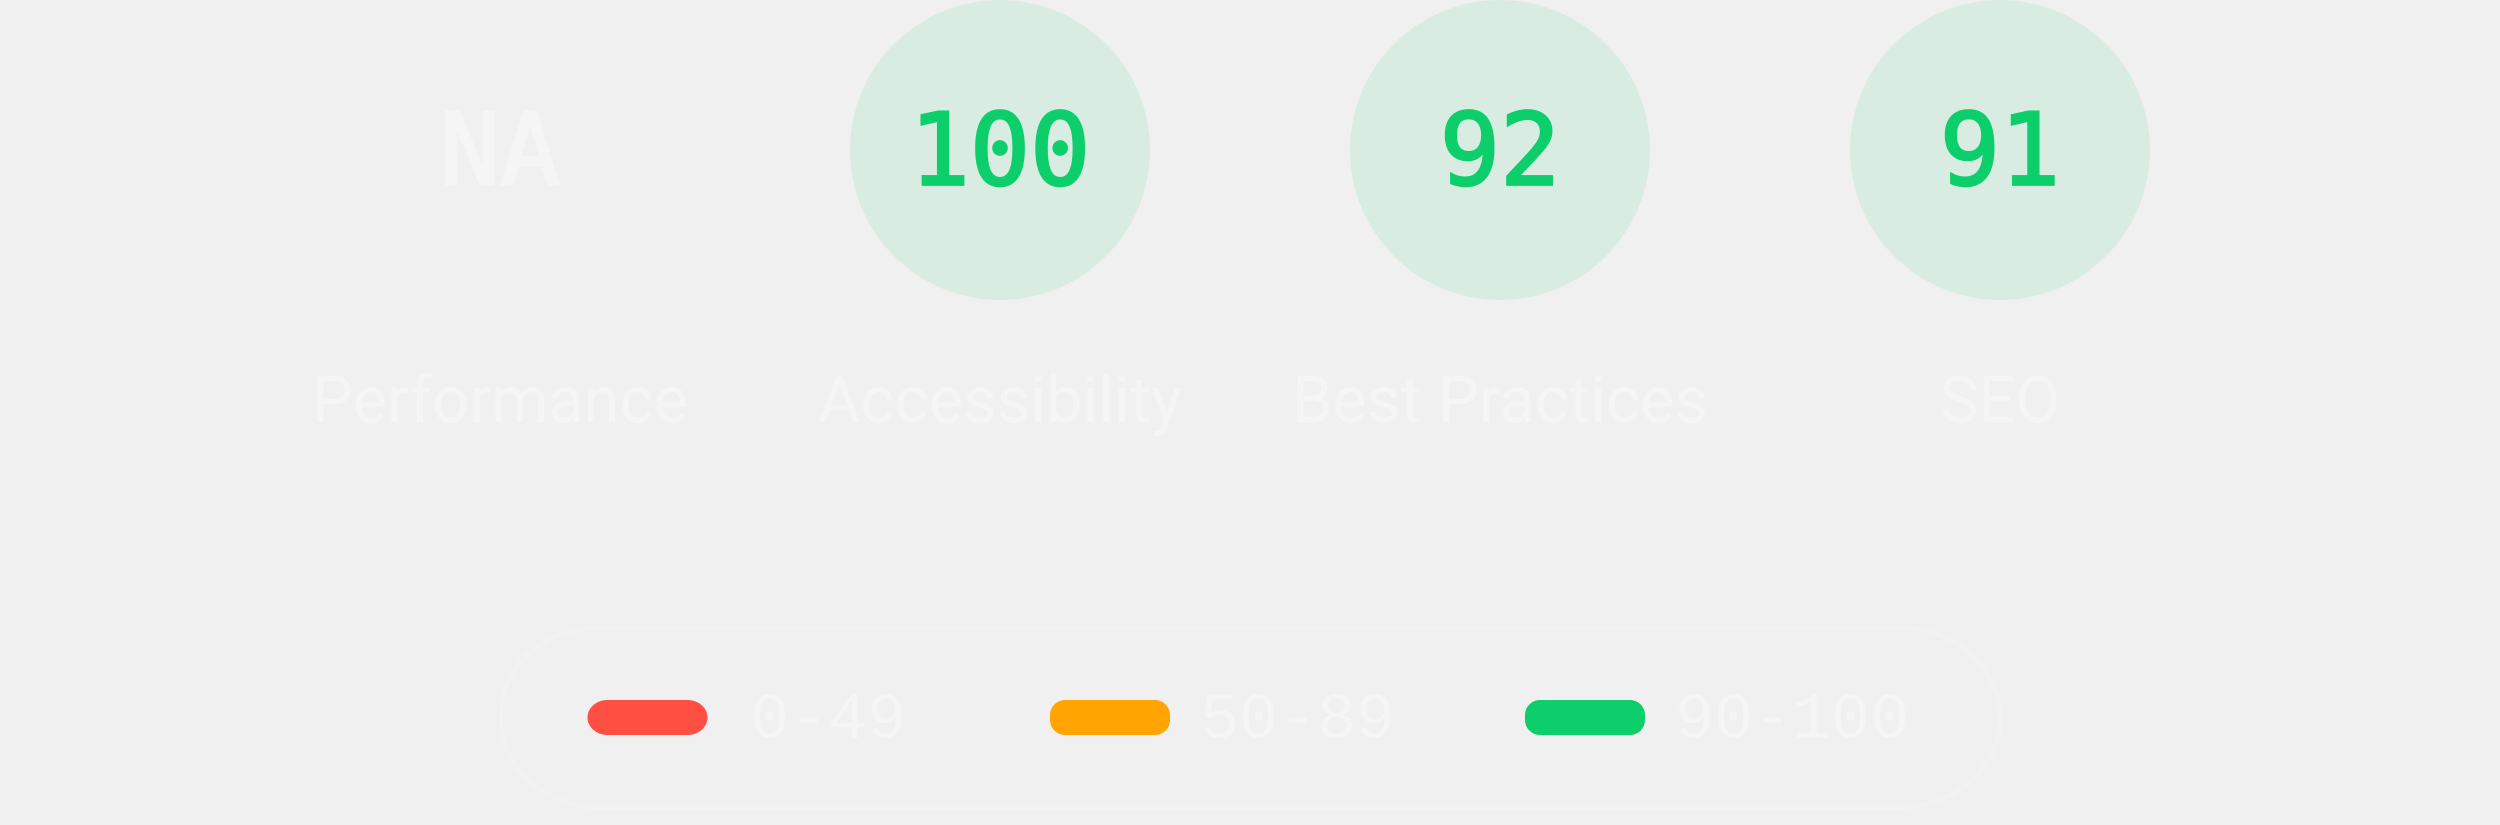
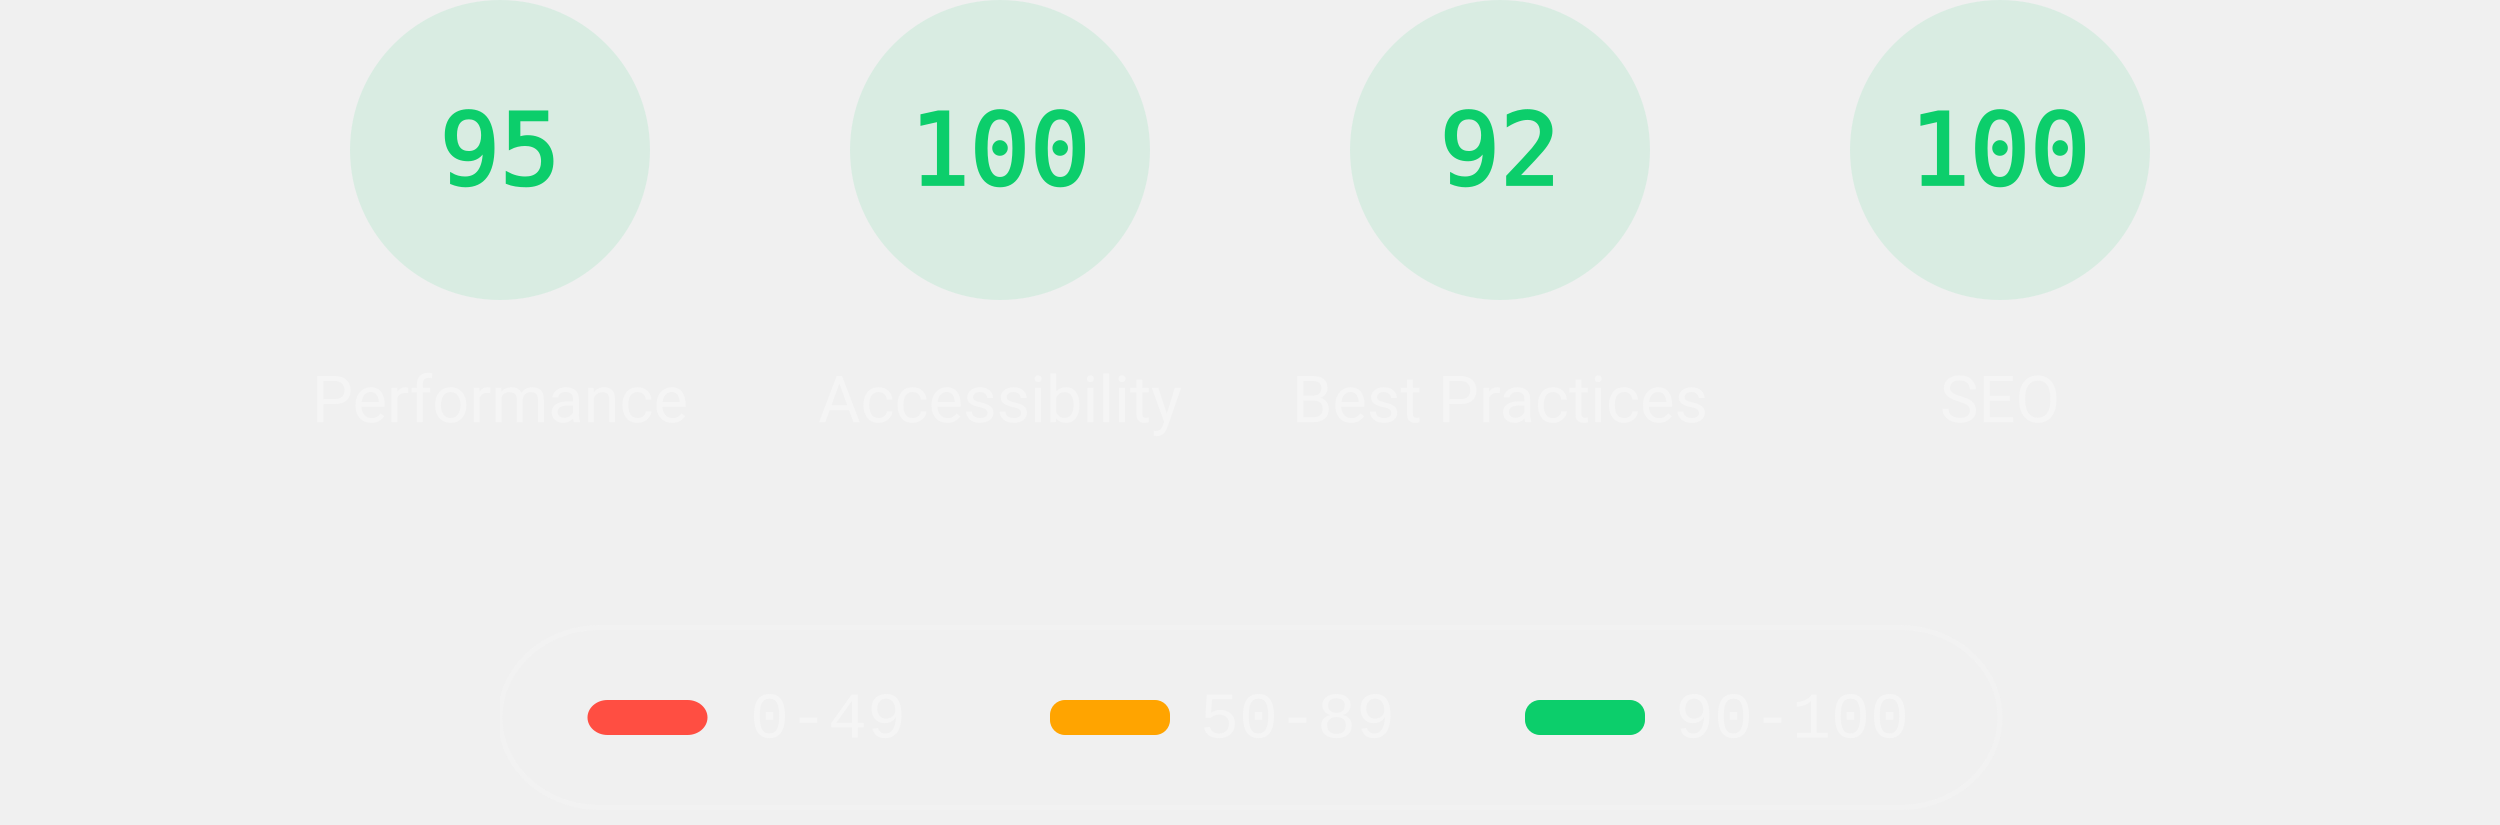
<svg xmlns="http://www.w3.org/2000/svg" class="theme--dark" fill="none" width="1000" height="330">
  <style>
			.gauge-base {
				opacity: 0.1
			}

			.gauge-arc {
				fill: none;
				animation-delay: 250ms;
				stroke-linecap: round;
				transform: rotate(-90deg);
				transform-origin: 100px 60px;
				animation: load-gauge 1s ease forwards
			}

			.guage-text {
				font-size: 40px;
				font-family: monospace;
				text-align: center
			}

			.guage-red {
				color: #ff4e42;
				fill: #ff4e42;
				stroke: #ff4e42
			}
			.guage-orange {
				color: #ffa400;
				fill: #ffa400;
				stroke: #ffa400
			}
			.guage-green {
				color: #0cce6b;
				fill: #0cce6b;
				stroke: #0cce6b
			}
			.theme--agnostic .guage-undefined {
				color: #5c5c5c;
				fill: #5c5c5c;
				stroke: #5c5c5c
			}
			.theme--light .guage-undefined {
				color: #1e1e1e;
				fill: #1e1e1e;
				stroke: #1e1e1e
			}
			.theme--dark .guage-undefined {
				color: #f5f5f5;
				fill: #f5f5f5;
				stroke: #f5f5f5
			}

			.guage-title {
				stroke: none;
				font-size: 26px;
				line-height: 26px;
				font-family: Roboto, Halvetica, Arial, sans-serif
			}
			.metric.guage-title {
				font-family: 'Courier New', Courier, monospace
			}
			.theme--agnostic .guage-title {
				color: #737373;
				fill: #737373
			}
			.theme--light .guage-title {
				color: #212121;
				fill: #212121
			}
			.theme--dark .guage-title {
				color: #f5f5f5;
				fill: #f5f5f5
			}

			@keyframes load-gauge {
				from {
					stroke-dasharray: 0 352.858
				}
			}
			.lh-gauge--pwa__disc {
				fill: #e0e0e0
			}
			.lh-gauge--pwa__logo {
				position: relative;
				fill: #b0b0b0
			}
			.lh-gauge--pwa__invisible {
				display: none
			}
			.lh-gauge--pwa__visible {
				display: inline
			}
			.guage-invisible {
				display: none
			}
			.lh-gauge--pwa__logo--primary-color {
				fill: #304ffe
			}
			.theme--agnostic .lh-gauge--pwa__logo--secondary-color {
				fill: #787878
			}
			.theme--light .lh-gauge--pwa__logo--secondary-color {
				fill: #3d3d3d
			}
			.theme--dark .lh-gauge--pwa__logo--secondary-color {
				fill: #d8b6b6
			}
			.theme--light #svg_2 {
				stroke: #00000022
			}
			.theme--agnostic #svg_2 {
				stroke: #616161
			}
			.theme--light #svg_2 {
				stroke: #00000022
			}
			.theme--dark #svg_2 {
				stroke: #f5f5f566
			}
		</style>
-   <svg class="guage-div guage-perf guage-undefined" viewBox="0 0 200 200" width="200" height="200" x="100" y="0">
-     <circle class="gauge-base" r="56" cx="100" cy="60" stroke-width="8" />
-     <circle class="gauge-arc guage-arc-1" r="56" cx="100" cy="60" stroke-width="8" style="stroke-dasharray: 351.858, 351.858;" />
-     <text class="guage-text" x="100px" y="60px" alignment-baseline="central" dominant-baseline="central" text-anchor="middle">NA</text>
+   <svg class="guage-div guage-perf guage-green" viewBox="0 0 200 200" width="200" height="200" x="100" y="0">
+     <circle class="gauge-base" r="56" cx="100" cy="60" stroke-width="8" />
+     <circle class="gauge-arc guage-arc-1" r="56" cx="100" cy="60" stroke-width="8" style="stroke-dasharray: 334.265, 351.858;" />
+     <text class="guage-text" x="100px" y="60px" alignment-baseline="central" dominant-baseline="central" text-anchor="middle">95</text>
    <text class="guage-title" x="100px" y="160px" alignment-baseline="central" dominant-baseline="central" text-anchor="middle">Performance</text>
  </svg>
  <svg class="guage-div guage-acc guage-green" viewBox="0 0 200 200" width="200" height="200" x="300" y="0">
    <circle class="gauge-base" r="56" cx="100" cy="60" stroke-width="8" />
    <circle class="gauge-arc guage-arc-2" r="56" cx="100" cy="60" stroke-width="8" style="stroke-dasharray: 351.858, 351.858;" />
    <text class="guage-text" x="100px" y="60px" alignment-baseline="central" dominant-baseline="central" text-anchor="middle">100</text>
    <text class="guage-title" x="100px" y="160px" alignment-baseline="central" dominant-baseline="central" text-anchor="middle">Accessibility</text>
  </svg>
  <svg class="guage-div guage-best guage-green" viewBox="0 0 200 200" width="200" height="200" x="500" y="0">
    <circle class="gauge-base" r="56" cx="100" cy="60" stroke-width="8" />
    <circle class="gauge-arc guage-arc-3" r="56" cx="100" cy="60" stroke-width="8" style="stroke-dasharray: 323.709, 351.858;" />
    <text class="guage-text" x="100px" y="60px" alignment-baseline="central" dominant-baseline="central" text-anchor="middle">92</text>
    <text class="guage-title" x="100px" y="160px" alignment-baseline="central" dominant-baseline="central" text-anchor="middle">Best Practices</text>
  </svg>
  <svg class="guage-div guage-seo guage-green" viewBox="0 0 200 200" width="200" height="200" x="700" y="0">
    <circle class="gauge-base" r="56" cx="100" cy="60" stroke-width="8" />
-     <circle class="gauge-arc guage-arc-4" r="56" cx="100" cy="60" stroke-width="8" style="stroke-dasharray: 320.191, 351.858;" />
-     <text class="guage-text" x="100px" y="60px" alignment-baseline="central" dominant-baseline="central" text-anchor="middle">91</text>
+     <circle class="gauge-arc guage-arc-4" r="56" cx="100" cy="60" stroke-width="8" style="stroke-dasharray: 351.858, 351.858;" />
+     <text class="guage-text" x="100px" y="60px" alignment-baseline="central" dominant-baseline="central" text-anchor="middle">100</text>
    <text class="guage-title" x="100px" y="160px" alignment-baseline="central" dominant-baseline="central" text-anchor="middle">SEO</text>
  </svg>
  <svg class="guage-div guage-pwa guage-invisible" viewBox="0 0 200 200" width="200" height="200" x="900" y="0">
    <svg viewBox="0 0 60 60" width="112" height="112" x="44" y="4">
      <defs>
        <linearGradient id="lh-gauge--pwa__check-circle__gradient-0" x1="50%" y1="0%" x2="50%" y2="100%">
          <stop stop-color="#00C852" offset="0%" />
          <stop stop-color="#009688" offset="100%" />
        </linearGradient>
        <linearGradient id="lh-gauge--pwa__installable__shadow-gradient-0" x1="76.056%" x2="24.111%" y1="82.995%" y2="24.735%">
          <stop stop-color="#A5D6A7" offset="0%" />
          <stop stop-color="#80CBC4" offset="100%" />
        </linearGradient>
        <linearGradient id="lh-gauge--pwa__fast-reliable__shadow-gradient-0" x1="76.056%" y1="82.995%" x2="25.678%" y2="26.493%">
          <stop stop-color="#64B5F6" offset="0%" />
          <stop stop-color="#2979FF" offset="100%" />
        </linearGradient>
        <g id="lh-gauge--pwa__fast-reliable-badge-0">
          <circle fill="#FFFFFF" cx="10" cy="10" r="10" />
          <path fill="#304FFE" d="M10 3.58l5.25 2.34v3.5c0 3.23-2.24 6.26-5.25 7-3.01-.74-5.25-3.77-5.25-7v-3.5L10 3.58zm-.47 10.74l2.76-4.83.03-.07c.04-.08 0-.24-.22-.24h-1.64l.47-3.26h-.47l-2.7 4.77c-.02.01.05-.1-.04.05-.09.16-.1.31.18.31h1.63l-.47 3.27h.47z" />
        </g>
        <g id="lh-gauge--pwa__installable-badge-0">
          <circle fill="#FFFFFF" cx="10" cy="10" r="10" />
          <path fill="#009688" d="M10 4.167A5.835 5.835 0 0 0 4.167 10 5.835 5.835 0 0 0 10 15.833 5.835 5.835 0 0 0 15.833 10 5.835 5.835 0 0 0 10 4.167zm2.917 6.416h-2.334v2.334H9.417v-2.334H7.083V9.417h2.334V7.083h1.166v2.334h2.334v1.166z" />
        </g>
      </defs>
      <g stroke="none" fill-rule="nonzero">
        <circle class="lh-gauge--pwa__disc" cx="30" cy="30" r="30" />
        <g class="lh-gauge--pwa__logo">
          <path d="M35.66 19.39l.7-1.75h2L37.4 15 38.6 12l3.4 9h-2.51l-.58-1.61z" />
          <path d="M33.52 21l3.65-9h-2.42l-2.5 5.82L30.5 12h-1.86l-1.9 5.82-1.35-2.65-1.21 3.72L25.4 21h2.38l1.72-5.2 1.64 5.2z" />
          <path fill-rule="nonzero" d="M20.3 17.91h1.48c.45 0 .85-.05 1.2-.15l.39-1.18 1.07-3.3a2.64 2.64 0 0 0-.28-.37c-.55-.6-1.36-.91-2.42-.91H18v9h2.3V17.9zm1.96-3.84c.22.22.33.5.33.87 0 .36-.1.65-.29.87-.2.23-.59.35-1.15.35h-.86v-2.41h.87c.52 0 .89.1 1.1.32z" />
        </g>
        <rect class="lh-gauge--pwa__component lh-gauge--pwa__na-line lh-gauge--pwa__invisible" fill="#FFFFFF" x="20" y="32" width="20" height="4" rx="2" />
        <g class="lh-gauge--pwa__component lh-gauge--pwa__fast-reliable-badge lh-gauge--pwa__invisible" transform="translate(20, 29)">
          <path fill="url(#lh-gauge--pwa__fast-reliable__shadow-gradient-0)" d="M33.63 19.49A30 30 0 0 1 16.2 30.36L3 17.14 17.14 3l16.49 16.49z" />
          <use href="#lh-gauge--pwa__fast-reliable-badge-0" />
        </g>
        <g class="lh-gauge--pwa__component lh-gauge--pwa__installable-badge lh-gauge--pwa__invisible" transform="translate(20, 29)">
          <path fill="url(#lh-gauge--pwa__installable__shadow-gradient-0)" d="M33.629 19.487c-4.272 5.453-10.391 9.39-17.415 10.869L3 17.142 17.142 3 33.63 19.487z" />
          <use href="#lh-gauge--pwa__installable-badge-0" />
        </g>
        <g class="lh-gauge--pwa__component lh-gauge--pwa__fast-reliable-installable-badges lh-gauge--pwa__invisible">
          <g transform="translate(8, 29)">
            <path fill="url(#lh-gauge--pwa__fast-reliable__shadow-gradient-0)" d="M16.321 30.463L3 17.143 17.142 3l22.365 22.365A29.864 29.864 0 0 1 22 31c-1.942 0-3.84-.184-5.679-.537z" />
            <use href="#lh-gauge--pwa__fast-reliable-badge-0" />
          </g>
          <g transform="translate(32, 29)">
            <path fill="url(#lh-gauge--pwa__installable__shadow-gradient-0)" d="M25.982 11.84a30.107 30.107 0 0 1-13.08 15.203L3 17.143 17.142 3l8.84 8.84z" />
            <use href="#lh-gauge--pwa__installable-badge-0" />
          </g>
        </g>
        <g class="lh-gauge--pwa__component lh-gauge--pwa__check-circle lh-gauge--pwa__invisible" transform="translate(18, 28)">
          <circle fill="#FFFFFF" cx="12" cy="12" r="12" />
          <path fill="url(#lh-gauge--pwa__check-circle__gradient-0)" d="M12 2a10 10 0 1 0 0 20 10 10 0 0 0 0-20zm-2 15l-5-5 1.41-1.41L10 14.17l7.59-7.59L19 8l-9 9z" />
        </g>
      </g>
    </svg>
    <text class="guage-title" y="160px" alignment-baseline="central" dominant-baseline="central" text-anchor="middle">
      <tspan x="100px" dy="-6px">Progressive</tspan>
      <tspan x="100px" dy="30px">Web App</tspan>
    </text>
  </svg>
  <svg width="604" height="76" x="200" y="250">
    <g>
      <rect fill="none" id="canvas_background" height="80" width="604" y="-1" x="-1" />
      <g display="none" overflow="visible" y="0" x="0" height="100%" width="100%" id="canvasGrid">
        <rect fill="url(#gridpattern)" stroke-width="0" y="0" x="0" height="100%" width="100%" />
      </g>
    </g>
    <g>
      <rect fill-opacity="0" stroke-width="2" rx="40" id="svg_2" height="72" width="600" y="1" x="0" fill="#000000" />
      <rect stroke="#000" rx="8" id="svg_3" height="14" width="48" y="30" x="35" stroke-opacity="null" stroke-width="0" fill="#ff4e42" />
      <rect stroke="#000" rx="6" id="svg_4" height="14" width="48" y="30" x="220" stroke-opacity="null" stroke-width="0" fill="#ffa400" />
      <rect stroke="#000" rx="6" id="svg_5" height="14" width="48" y="30" x="410" stroke-opacity="null" stroke-width="0" fill="#0cce6b" />
      <text class="metric guage-title" xml:space="preserve" text-anchor="start" font-size="26" id="svg_6" y="45" x="100" stroke-opacity="null" stroke-width="0" stroke="#000">0-49</text>
      <text class="metric guage-title" xml:space="preserve" text-anchor="start" font-size="26" id="svg_7" y="45" x="280" stroke-opacity="null" stroke-width="0" stroke="#000">50-89</text>
      <text class="metric guage-title" xml:space="preserve" text-anchor="start" font-size="26" id="svg_8" y="45" x="470" stroke-opacity="null" stroke-width="0" stroke="#000">90-100</text>
    </g>
  </svg>
</svg>
